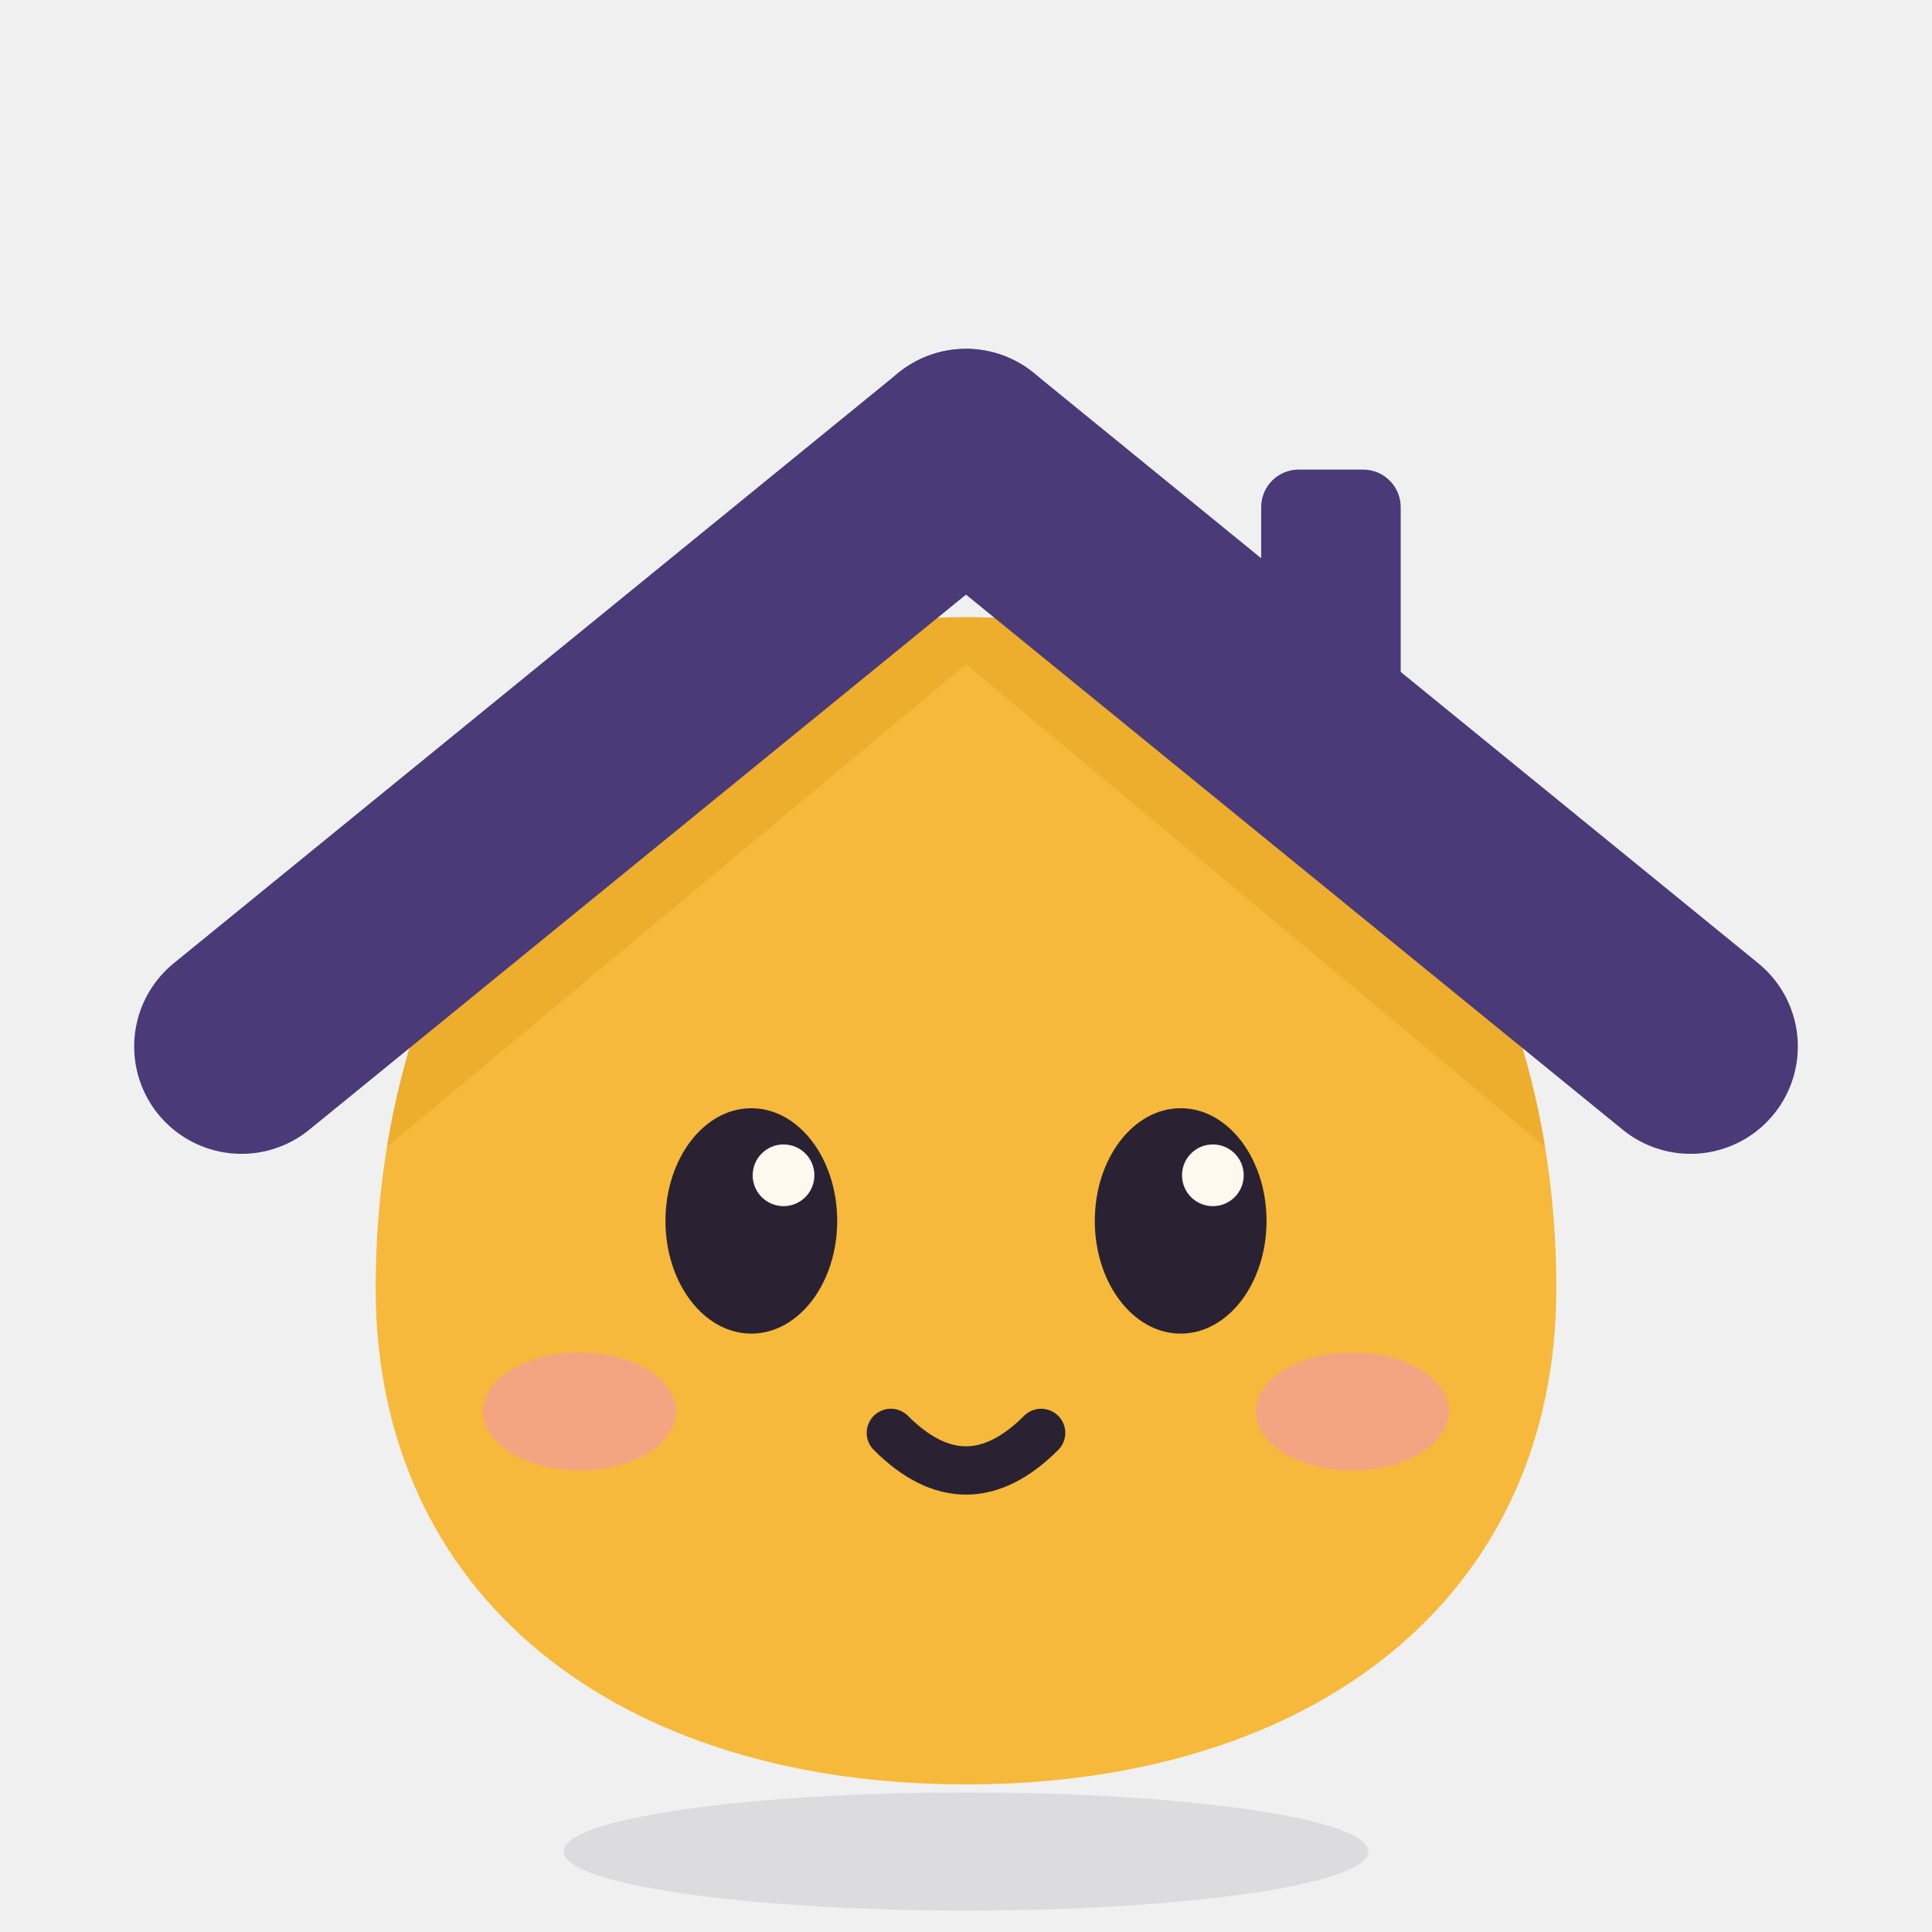
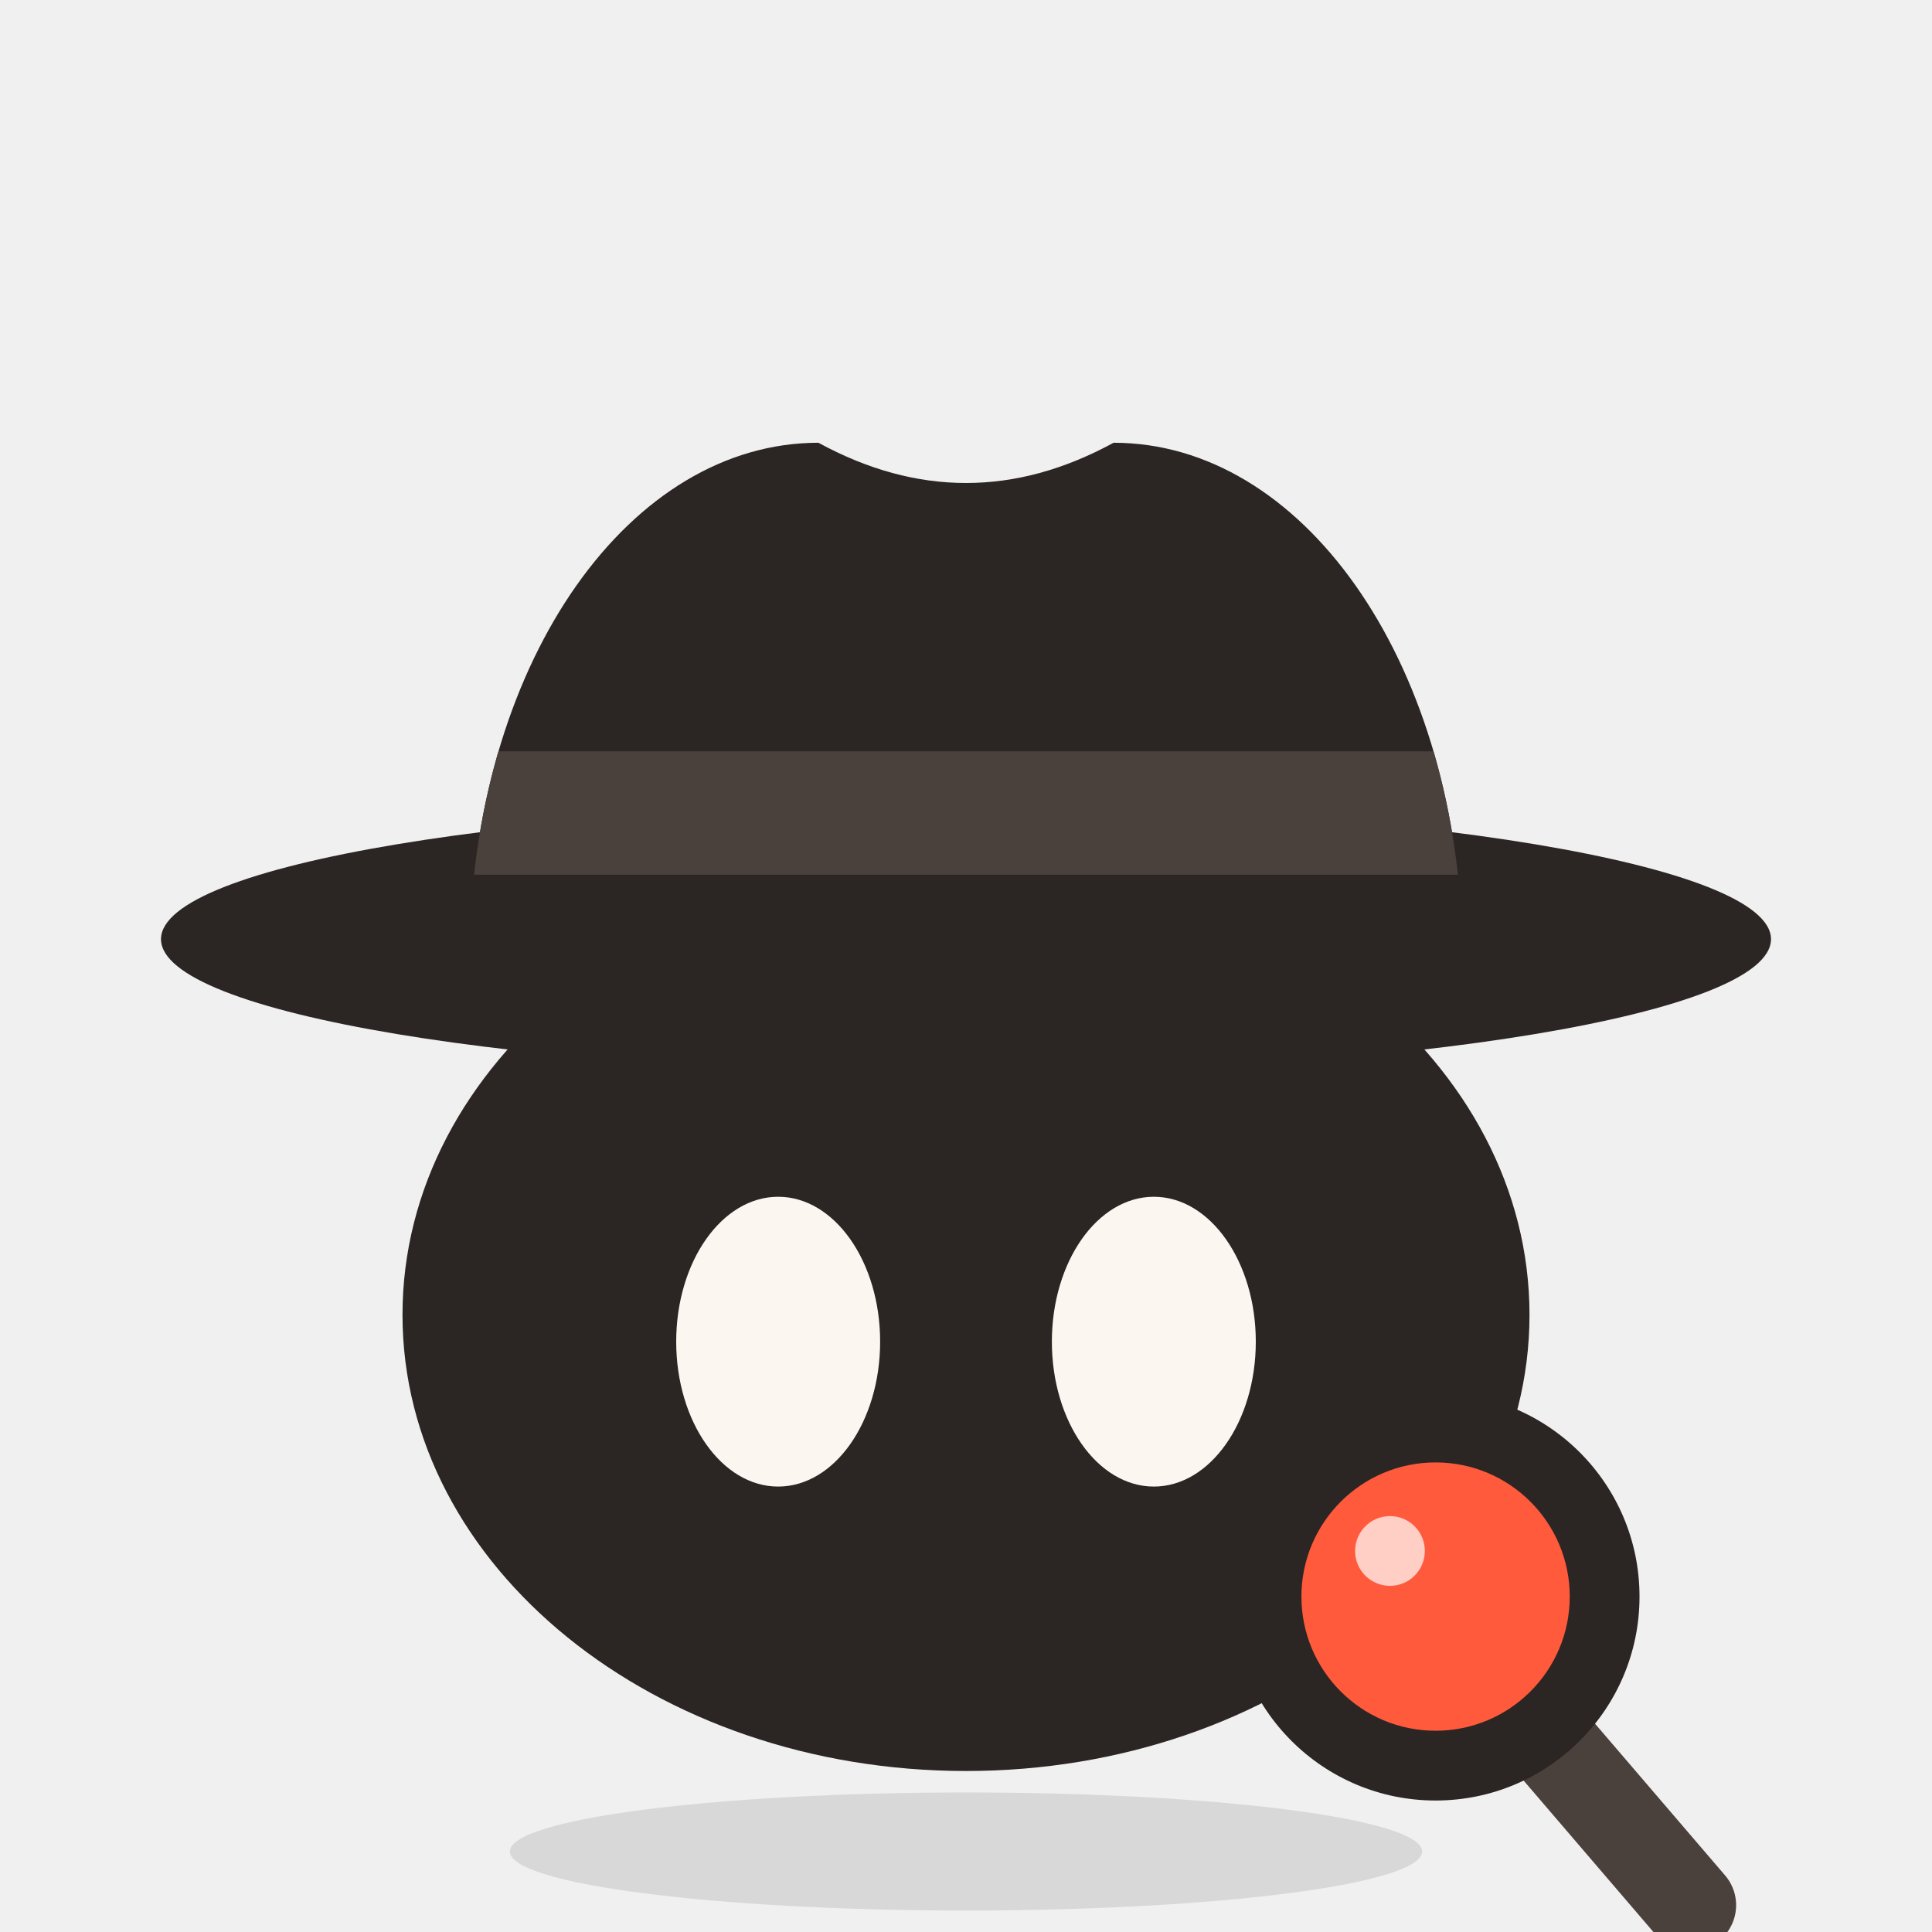
<svg xmlns="http://www.w3.org/2000/svg" viewBox="-4 -8 72 72" width="288" height="288">
  <defs>
-     <clipPath id="b">
-       <path d="M32 15C46.5 15 54 27 54 40C54 51.5 45 58.5 32 58.5C19 58.5 10 51.5 10 40C10 27 17.5 15 32 15Z" />
+     <clipPath id="c">
+       <path d="M13.5 27C13.8 16.5 19.5 8.5 26.5 8.5Q32 11.5 37.5 8.5C44.5 8.5 50.2 16.5 50.5 27Z" />
    </clipPath>
  </defs>
-   <ellipse cx="32" cy="61" rx="15" ry="2.2" fill="#2A2233" opacity=".1" />
-   <path d="M32 15C46.5 15 54 27 54 40C54 51.5 45 58.5 32 58.5C19 58.5 10 51.5 10 40C10 27 17.5 15 32 15Z" fill="#F6B93B" />
-   <polyline clip-path="url(#b)" points="8,33.5 32,13.5 56,33.5" fill="none" stroke="#E39E1E" stroke-opacity=".45" stroke-width="5" stroke-linecap="round" stroke-linejoin="round" />
-   <ellipse cx="17.6" cy="44.6" rx="3.6" ry="2.2" fill="#F59BA0" opacity=".7" />
-   <ellipse cx="46.4" cy="44.6" rx="3.6" ry="2.2" fill="#F59BA0" opacity=".7" />
-   <ellipse cx="24" cy="37.5" rx="3.2" ry="4.2" fill="#2A2233" />
-   <ellipse cx="40" cy="37.5" rx="3.2" ry="4.2" fill="#2A2233" />
-   <circle cx="25.2" cy="35.8" r="1.15" fill="#FFF8EE" />
-   <circle cx="41.2" cy="35.8" r="1.15" fill="#FFF8EE" />
-   <path d="M29.2 45.4Q32 48.2 34.8 45.4" fill="none" stroke="#2A2233" stroke-width="1.8" stroke-linecap="round" />
-   <rect x="43" y="9.5" width="5.2" height="10" rx="1.4" fill="#4B3A78" />
-   <line x1="32" y1="9" x2="5" y2="31" stroke="#4B3A78" stroke-width="8" stroke-linecap="round" />
-   <line x1="32" y1="9" x2="59" y2="31" stroke="#4B3A78" stroke-width="8" stroke-linecap="round" />
+   <ellipse cx="32" cy="61" rx="17" ry="2.2" fill="#2B2523" opacity=".12" />
+   <ellipse cx="32" cy="41" rx="21" ry="17" fill="#2B2523" />
+   <ellipse cx="25" cy="42" rx="3.8" ry="5.4" fill="#FBF7F0" />
+   <ellipse cx="39" cy="42" rx="3.8" ry="5.4" fill="#FBF7F0" />
+   <ellipse cx="32" cy="27" rx="30" ry="5" fill="#2B2523" />
+   <path d="M13.5 27C13.8 16.5 19.5 8.5 26.5 8.5Q32 11.5 37.5 8.5C44.5 8.5 50.2 16.5 50.5 27Z" fill="#2B2523" />
+   <rect clip-path="url(#c)" x="10" y="20" width="44" height="4.6" fill="#4A403C" />
+   <line x1="53" y1="56" x2="59" y2="63" stroke="#4A403C" stroke-width="3.4" stroke-linecap="round" />
+   <circle cx="49.5" cy="51.5" r="7.6" fill="#2B2523" />
+   <circle cx="49.5" cy="51.5" r="5" fill="#FF5A3C" />
+   <circle cx="47.8" cy="49.8" r="1.3" fill="#FFFFFF" opacity=".7" />
</svg>
